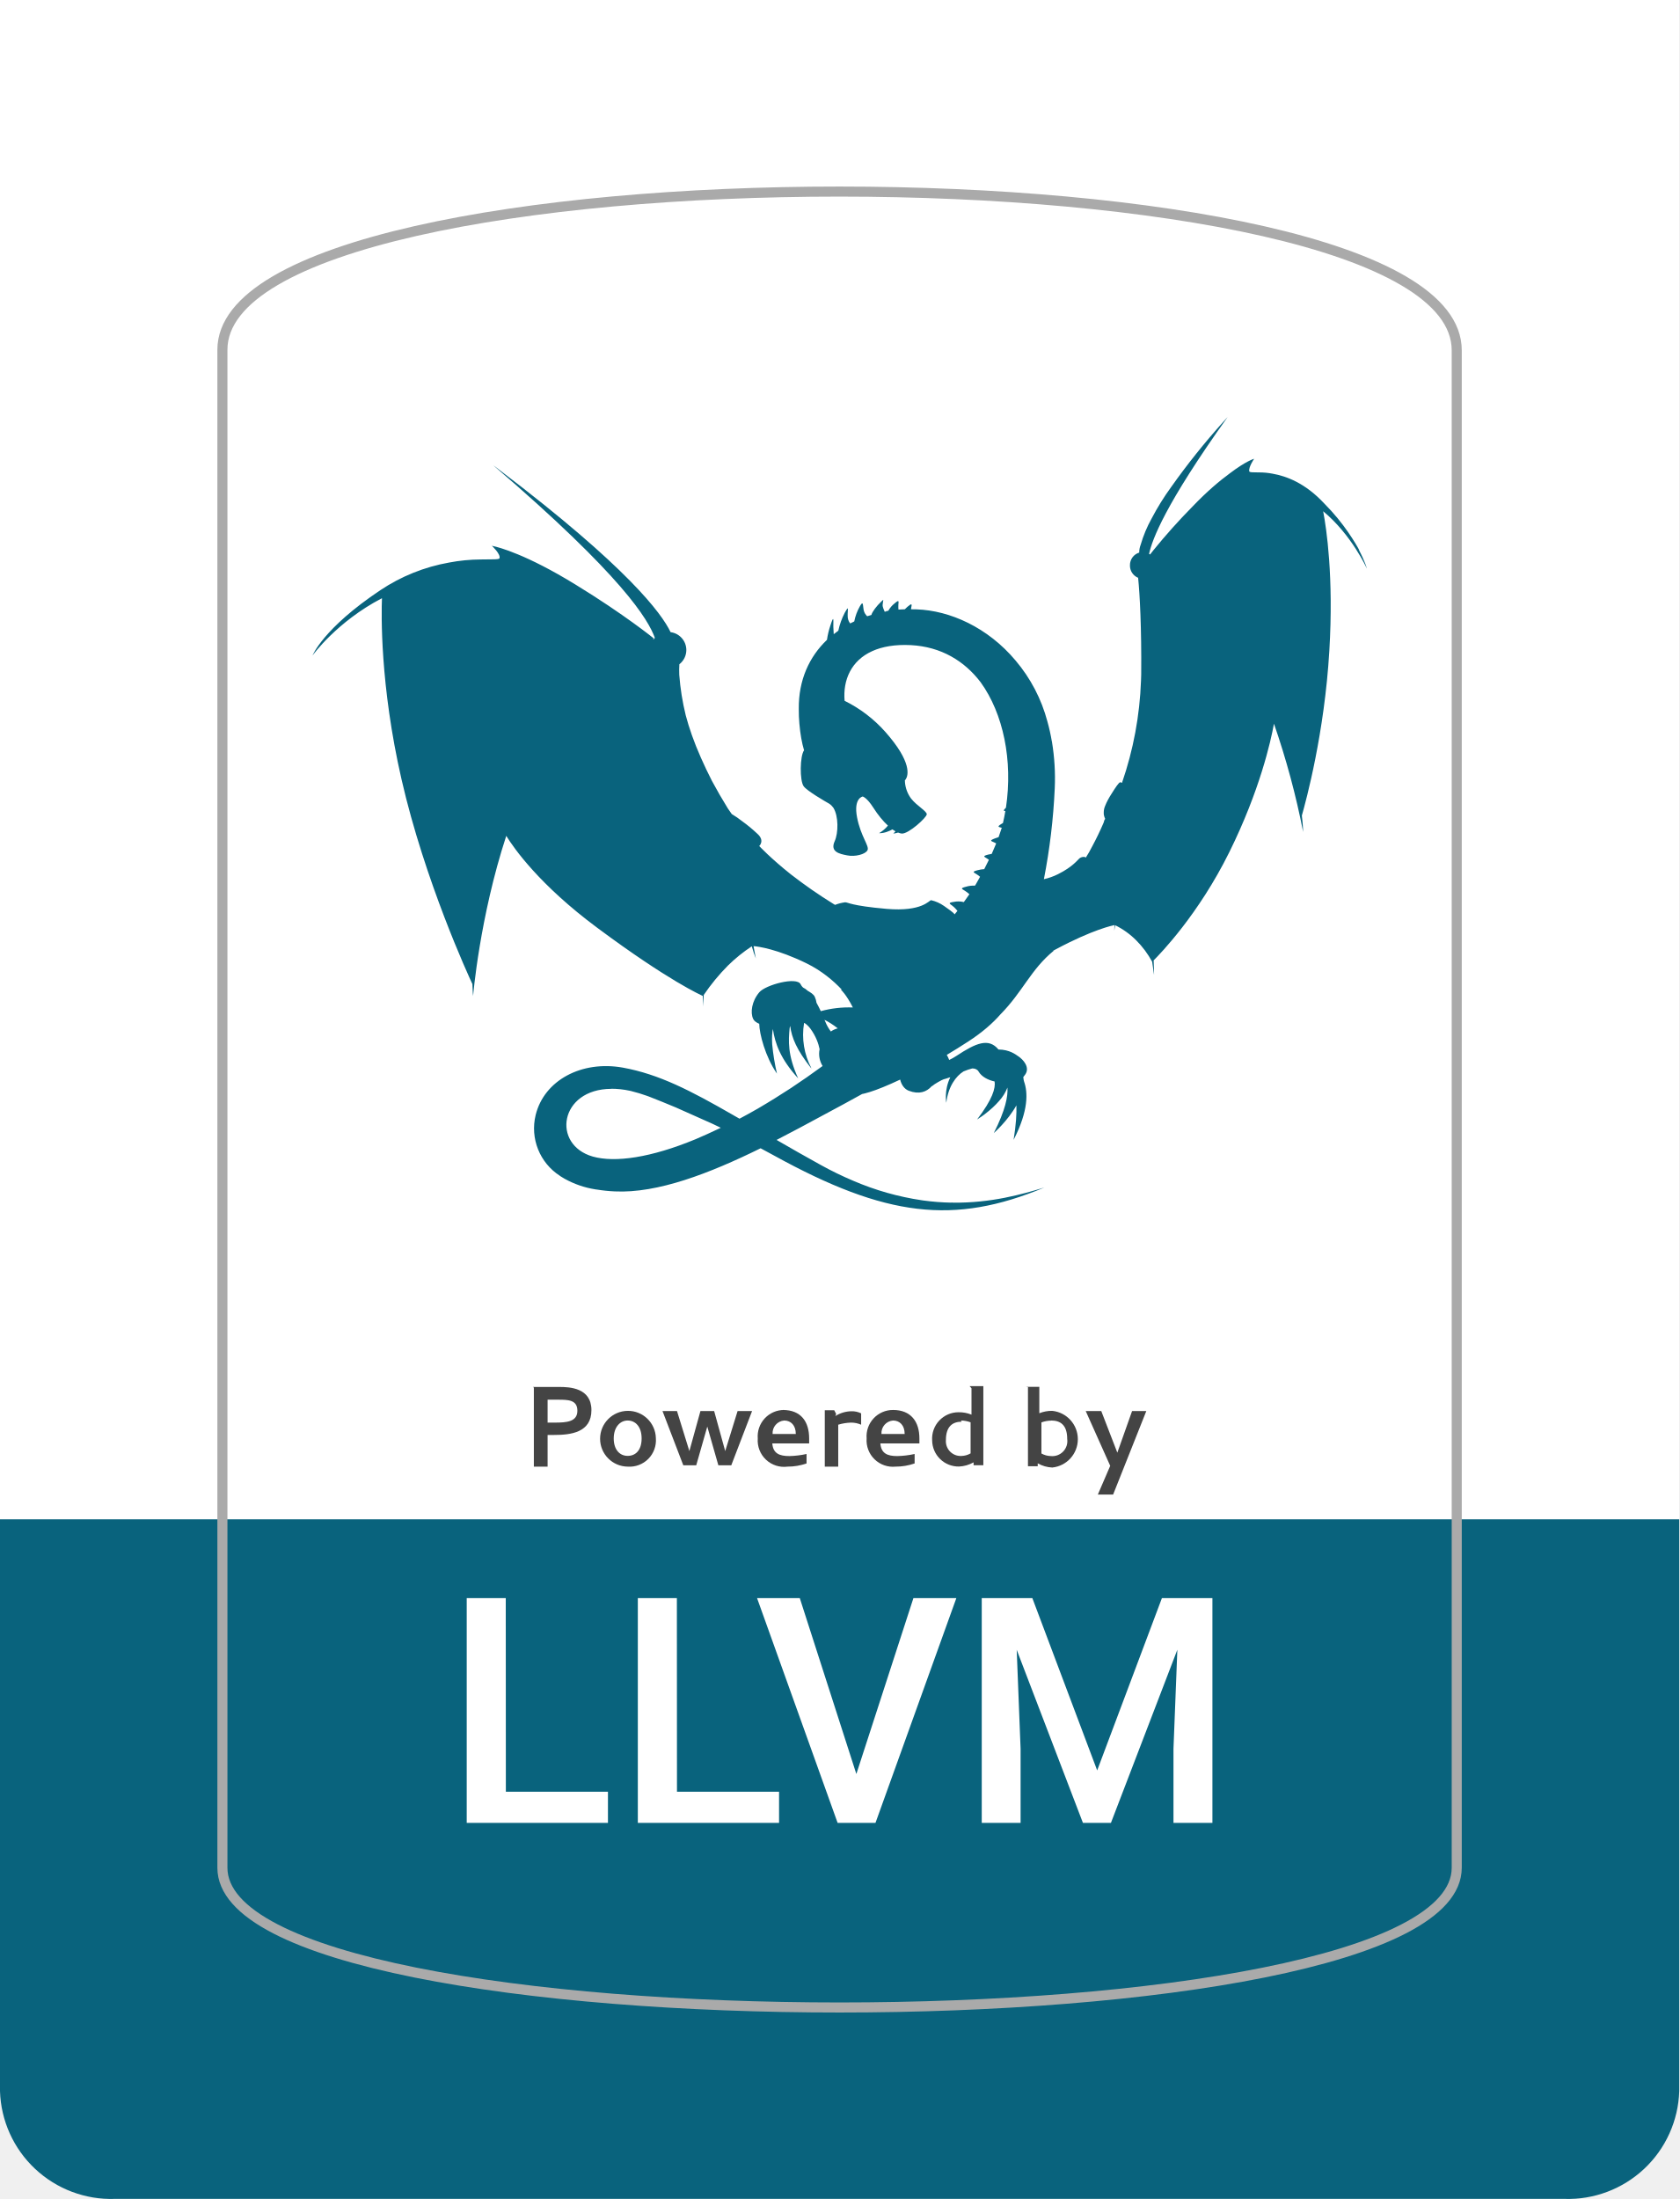
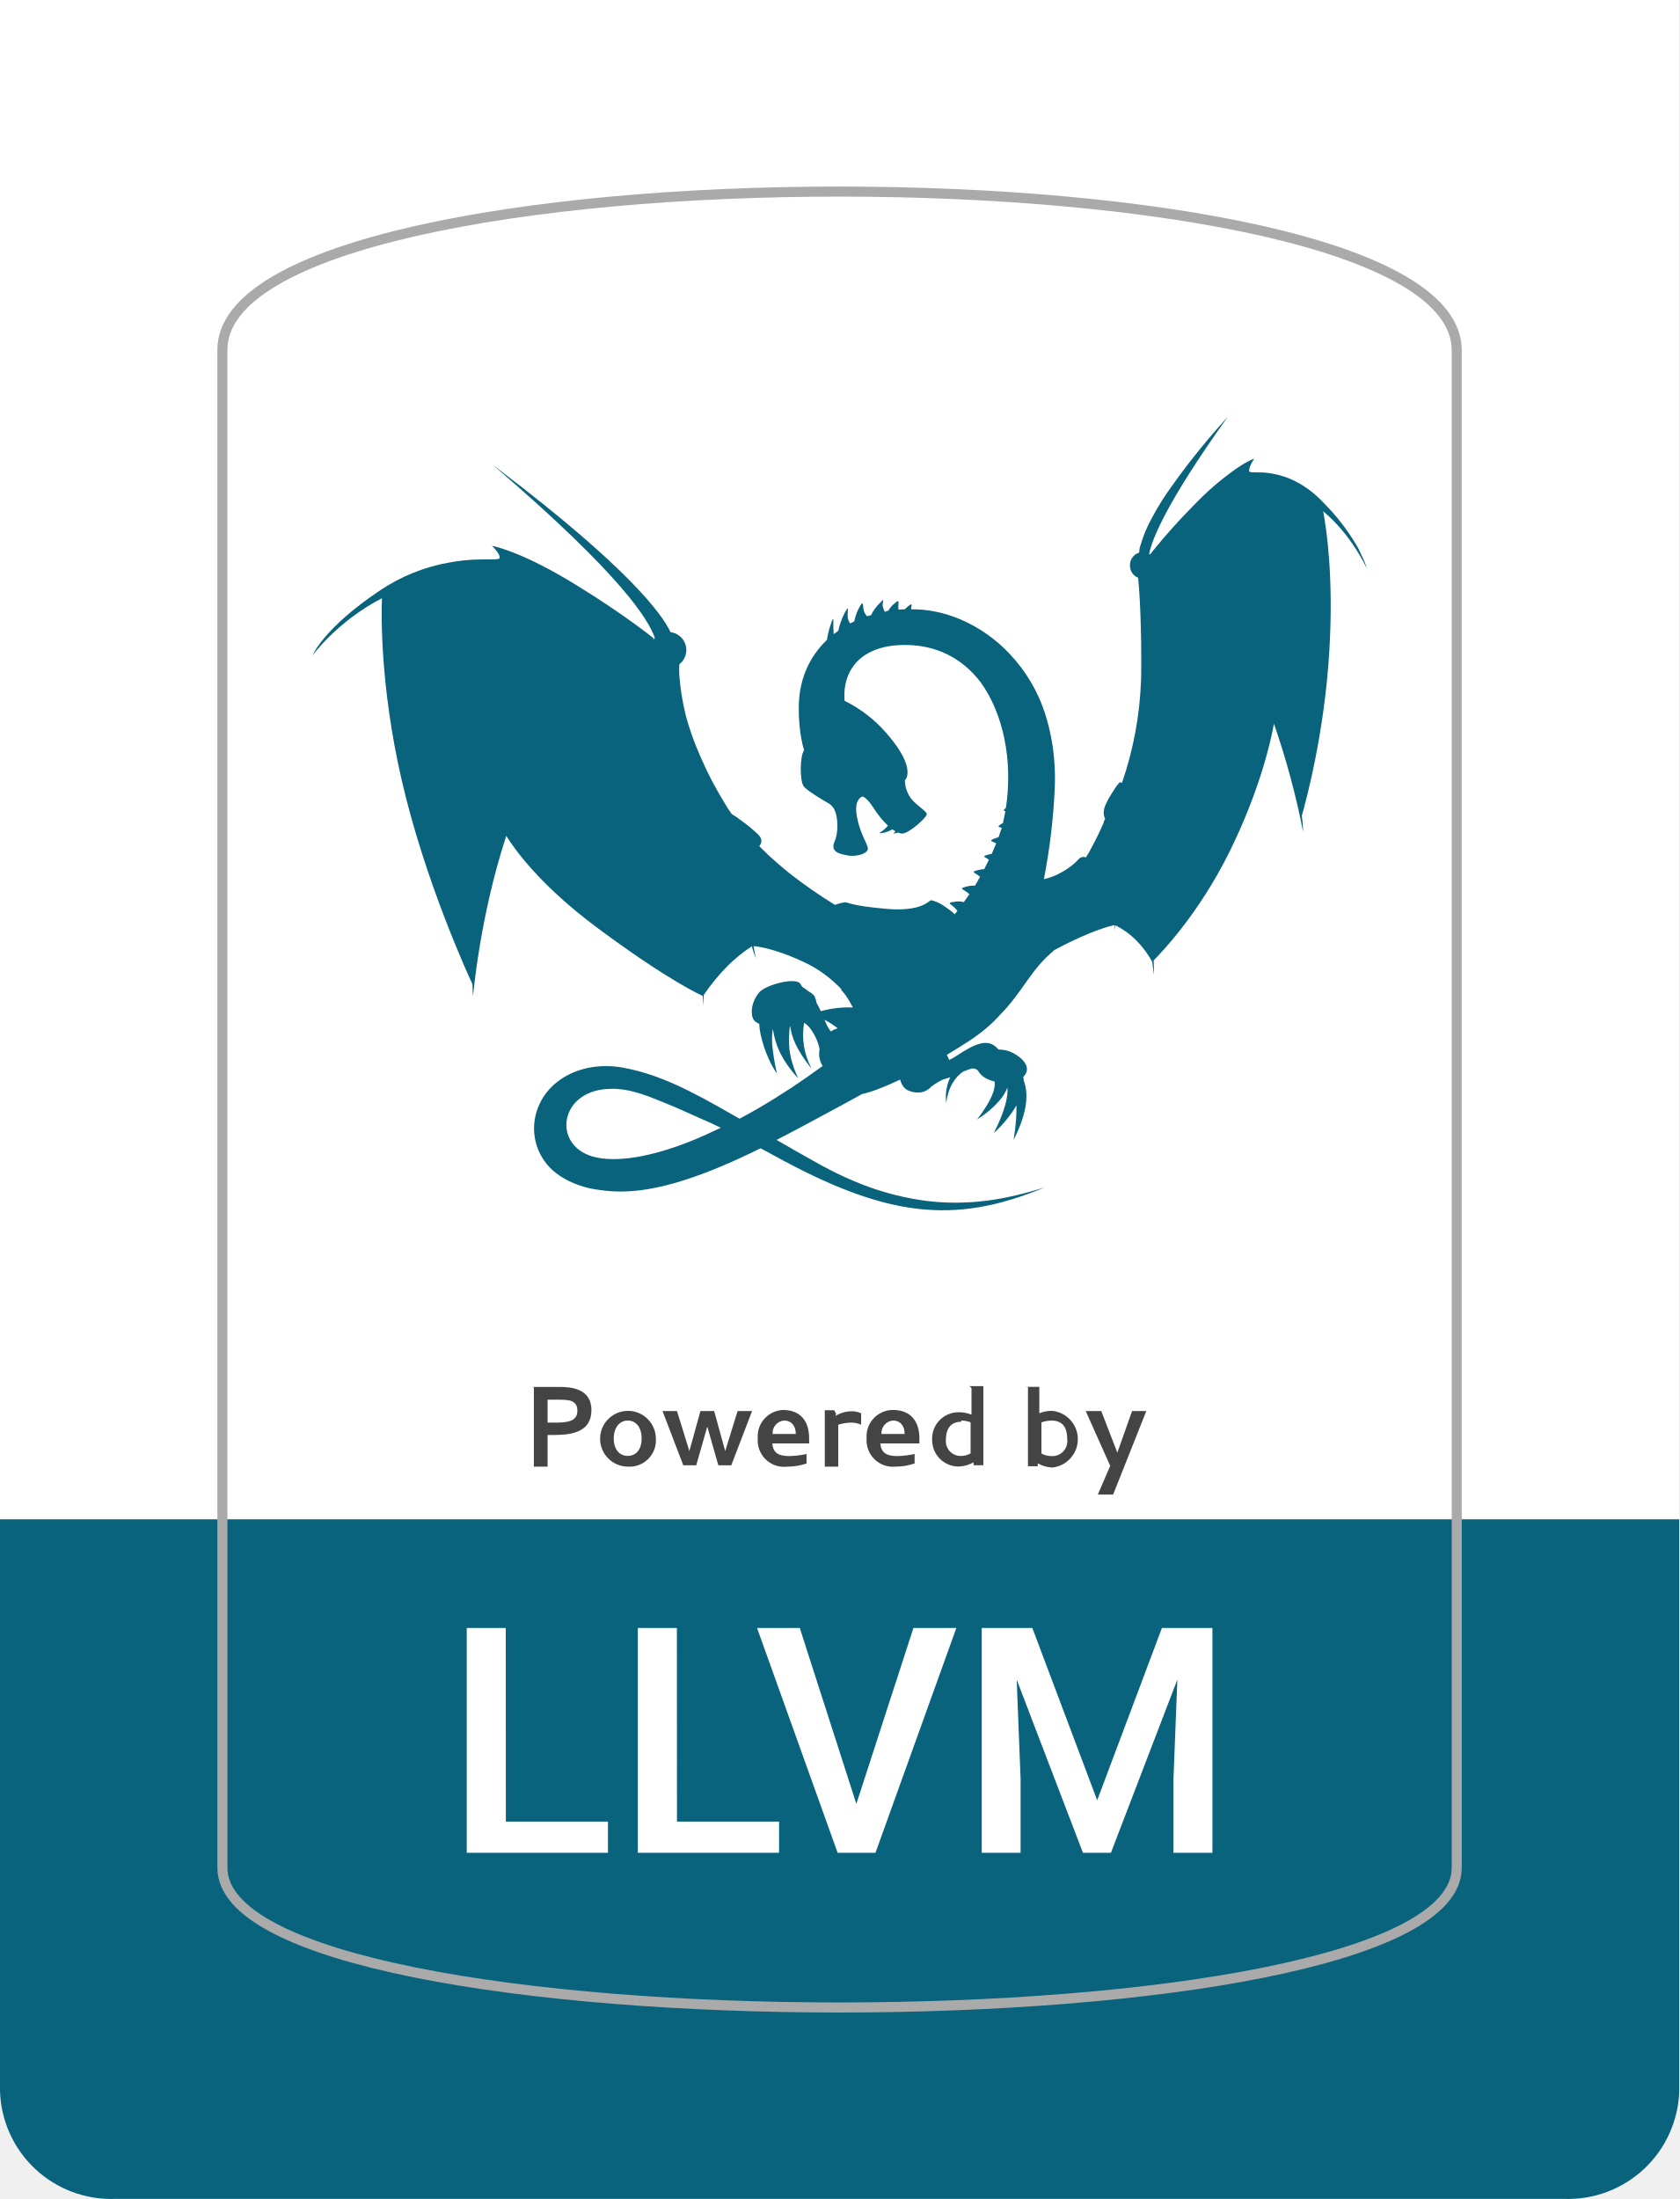
<svg xmlns="http://www.w3.org/2000/svg" xmlns:xlink="http://www.w3.org/1999/xlink" width="63.72" height="83.446" viewBox="0 0 16.859 22.078" version="1.1" id="svg1" xml:space="preserve">
  <defs id="defs1">
    <linearGradient id="linear-gradient-34" x1="155.32" y1="560.59" x2="155.32" y2="560.43" xlink:href="#linear-gradient-13" />
    <linearGradient id="linear-gradient-13" x1="155.32" y1="562.58" x2="155.32" y2="562.42" gradientTransform="matrix(45.2,0,0,-212.17,-6849.43,119709.31)" gradientUnits="userSpaceOnUse">
      <stop offset="0" stop-color="#16b0ed" stop-opacity="0.8" id="stop76" />
      <stop offset="1" stop-color="#0f59b2" stop-opacity="0.84" id="stop77" />
    </linearGradient>
    <linearGradient id="linear-gradient-35" x1="158.05" y1="560.59" x2="158.05" y2="560.43" xlink:href="#linear-gradient-14" />
    <linearGradient id="linear-gradient-14" x1="158.05" y1="562.58" x2="158.05" y2="562.42" gradientTransform="matrix(-46.13,0,0,-212.15,7480.38,119695.47)" gradientUnits="userSpaceOnUse">
      <stop offset="0" stop-color="#7db643" id="stop78" />
      <stop offset="1" stop-color="#367533" id="stop79" />
    </linearGradient>
    <linearGradient id="linear-gradient-36" x1="155.08" y1="560.59" x2="155.08" y2="560.43" xlink:href="#linear-gradient-15" />
    <linearGradient id="linear-gradient-15" x1="155.08" y1="562.58" x2="155.08" y2="562.42" gradientTransform="matrix(150.45,0,0,-212.19,-23151.41,119720.44)" gradientUnits="userSpaceOnUse">
      <stop offset="0" stop-color="#88c649" stop-opacity="0.8" id="stop80" />
      <stop offset="1" stop-color="#439240" stop-opacity="0.84" id="stop81" />
    </linearGradient>
  </defs>
  <g id="layer1">
    <g id="g3">
      <path class="cls-162" d="m 0,0 v 18.575 a 1.117,3.612 0 0 0 1.154,3.501 H 15.706 A 1.117,3.612 0 0 0 16.859,18.575 V 0 Z" id="use1" style="display:inline;fill:#ffffff;fill-opacity:1;stroke-width:0.476" />
      <path class="cls-162" d="m 0,15.254 v 5.741 a 1.117,1.117 0 0 0 1.154,1.082 h 14.552 a 1.117,1.117 0 0 0 1.154,-1.082 v -5.741 z" id="path1568" style="fill:#09637d;fill-opacity:1;stroke-width:0.265;stroke-dasharray:none" />
      <path class="cls-28" d="M 14.626,3.517 V 18.752 c 0,1.871 -12.393,1.871 -12.393,0 V 3.512 c 0,-2.119 12.393,-2.119 12.393,0.005 z" id="path1569" style="fill:none;fill-opacity:1;stroke:#aaaaaa;stroke-width:0.101px;stroke-linecap:round;stroke-linejoin:bevel" />
    </g>
    <g id="g2" transform="translate(0.1190642)">
      <path class="cls-162" d="m 5.379,14.053 h 0.103 c 0.101,0 0.196,0 0.196,0.111 0,0.111 -0.108,0.119 -0.228,0.119 h -0.071 v -0.225 m -0.138,-0.127 v 0.794 h 0.138 v -0.318 h 0.064 c 0.169,0 0.376,-0.024 0.376,-0.249 0,-0.225 -0.22,-0.233 -0.323,-0.233 h -0.265" id="path1561" style="fill:#444444;stroke-width:0.265" />
      <path class="cls-162" d="m 6.183,14.725 a 0.265,0.265 0 0 0 0.283,-0.286 0.28,0.28 0 1 0 -0.283,0.286 m 0,-0.463 c 0.077,0 0.14,0.061 0.14,0.18 0,0.119 -0.061,0.175 -0.14,0.175 -0.079,0 -0.14,-0.061 -0.14,-0.175 0,-0.114 0.064,-0.18 0.14,-0.18" id="path1562" style="fill:#444444;stroke-width:0.265" />
      <polyline class="cls-162" points="172.68 807.88 172.26 809.4 171.79 807.88 171.24 807.88 172.03 809.94 172.52 809.94 172.94 808.47 173.36 809.94 173.85 809.94 174.64 807.88 174.09 807.88 173.62 809.4 173.2 807.88 172.68 807.88" id="polyline1562" style="fill:#444444" transform="matrix(0.2645833,0,0,0.2645833,-38.77469,-199.5848)" />
      <path class="cls-162" d="m 7.755,14.262 c 0.066,0 0.116,0.048 0.116,0.135 h -0.233 a 0.127,0.127 0 0 1 0.116,-0.135 m 0,-0.106 a 0.265,0.265 0 0 0 -0.265,0.286 0.265,0.265 0 0 0 0.299,0.283 0.574,0.574 0 0 0 0.191,-0.032 v -0.095 a 0.892,0.892 0 0 1 -0.172,0.021 c -0.101,0 -0.164,-0.026 -0.172,-0.127 h 0.37 v -0.05 c 0,-0.169 -0.082,-0.286 -0.265,-0.286" id="path1563" style="fill:#444444;stroke-width:0.265" />
      <path class="cls-162" d="m 8.276,14.196 -0.019,-0.037 h -0.095 v 0.566 h 0.135 v -0.421 a 0.489,0.489 0 0 1 0.127,-0.021 0.249,0.249 0 0 1 0.103,0.021 v 0 -0.114 a 0.212,0.212 0 0 0 -0.098,-0.021 0.312,0.312 0 0 0 -0.161,0.048" id="path1564" style="fill:#444444;stroke-width:0.265" />
      <path class="cls-162" d="m 8.848,14.262 c 0.066,0 0.116,0.048 0.116,0.135 h -0.233 a 0.127,0.127 0 0 1 0.116,-0.135 m 0,-0.106 a 0.265,0.265 0 0 0 -0.265,0.286 0.265,0.265 0 0 0 0.291,0.283 0.574,0.574 0 0 0 0.191,-0.032 v -0.095 a 0.894,0.894 0 0 1 -0.175,0.021 c -0.098,0 -0.161,-0.026 -0.169,-0.127 h 0.392 v -0.05 c 0,-0.169 -0.085,-0.286 -0.265,-0.286" id="path1565" style="fill:#444444;stroke-width:0.265" />
      <path class="cls-162" d="m 9.528,14.262 a 0.288,0.288 0 0 1 0.098,0.018 v 0.312 a 0.193,0.193 0 0 1 -0.095,0.026 0.148,0.148 0 0 1 -0.153,-0.159 c 0,-0.14 0.069,-0.185 0.159,-0.185 m 0.098,-0.336 v 0.265 a 0.333,0.333 0 0 0 -0.13,-0.024 0.265,0.265 0 0 0 -0.265,0.283 0.265,0.265 0 0 0 0.27,0.262 0.325,0.325 0 0 0 0.146,-0.042 v 0.029 h 0.098 v -0.794 h -0.138" id="path1566" style="fill:#444444;stroke-width:0.265" />
      <path class="cls-162" d="m 10.435,14.262 c 0.093,0 0.161,0.045 0.161,0.185 a 0.151,0.151 0 0 1 -0.164,0.172 0.201,0.201 0 0 1 -0.095,-0.026 v -0.312 a 0.288,0.288 0 0 1 0.098,-0.018 m -0.233,-0.336 v 0.794 h 0.098 v -0.029 a 0.325,0.325 0 0 0 0.146,0.042 0.286,0.286 0 0 0 0,-0.569 0.333,0.333 0 0 0 -0.13,0.024 v -0.265 h -0.135" id="path1567" style="fill:#444444;stroke-width:0.265" />
      <polyline class="cls-162" points="187.3 807.88 188.23 809.96 187.76 811.05 188.34 811.05 189.6 807.88 189.06 807.88 188.5 809.46 187.89 807.88 187.3 807.88" id="polyline1567" style="fill:#444444" transform="matrix(0.2645833,0,0,0.2645833,-38.77469,-199.5848)" />
    </g>
-     <path style="font-weight:500;font-size:3.175px;font-family:Roboto;-inkscape-font-specification:'Roboto Semi-Light';text-align:center;text-anchor:middle;fill:#ffffff;stroke-width:0.265" d="m 5.079,17.989 h 1.025 v 0.313 H 4.686 v -2.257 h 0.392 z m 1.718,0 h 1.025 v 0.313 H 6.404 V 16.045 H 6.796 Z M 8.598,17.811 9.171,16.045 H 9.602 L 8.79,18.302 H 8.41 L 7.601,16.045 h 0.429 z m 1.767,-1.766 0.651,1.73 0.65,-1.73 h 0.507 v 2.257 h -0.391 v -0.744 l 0.039,-0.995 -0.667,1.739 h -0.281 l -0.665,-1.738 0.039,0.994 v 0.744 H 9.857 v -2.257 z" id="text2" aria-label="LLVM" />
+     <path style="font-weight:500;font-size:3.175px;font-family:Roboto;-inkscape-font-specification:'Roboto Semi-Light';text-align:center;text-anchor:middle;fill:#ffffff;stroke-width:0.265" d="m 5.079,18.289 h 1.025 v 0.313 H 4.686 V 16.345 h 0.392 z m 1.718,0 h 1.025 v 0.313 H 6.404 V 16.345 H 6.796 Z M 8.598,18.111 9.171,16.345 H 9.602 L 8.79,18.602 H 8.41 L 7.601,16.345 H 8.03 Z M 10.365,16.345 11.016,18.075 11.666,16.345 h 0.507 v 2.257 h -0.391 v -0.744 l 0.039,-0.995 -0.667,1.739 h -0.281 l -0.665,-1.738 0.039,0.994 v 0.744 H 9.857 V 16.345 Z" id="text2" aria-label="LLVM" />
    <path d="m 12.323,4.19 -0.038,0.042 a 7.164,7.164 0 0 0 -0.525,0.656 2.546,2.546 0 0 0 -0.197,0.317 1.27,1.27 0 0 0 -0.11,0.263 0.219,0.219 0 0 0 -0.015,0.078 v 0.002 a 0.131,0.131 0 0 0 -0.093,0.128 0.132,0.132 0 0 0 0.082,0.125 c 0.017,0.164 0.035,0.504 0.031,0.97 l -0.002,0.063 a 3.528,3.528 0 0 1 -0.191,1.026 c -0.007,-0.004 -0.013,-0.006 -0.018,-0.006 -0.013,0.001 -0.048,0.053 -0.084,0.111 -0.026,0.04 -0.052,0.086 -0.068,0.128 a 0.163,0.163 0 0 0 -0.013,0.062 0.11,0.11 0 0 0 0.004,0.039 c 0.004,0.016 0.01,0.026 0.01,0.026 a 3.014,3.014 0 0 1 -0.001,0.003 0.063,0.063 0 0 0 -0.012,0.03 l -0.005,0.013 A 3.014,3.014 0 0 1 10.967,8.496 l -0.034,0.063 a 3.014,3.014 0 0 1 -0.031,0.051 0.069,0.069 0 0 0 -0.01,-0.006 0.071,0.071 0 0 0 -0.05,0.011 c -0.021,0.015 -0.067,0.086 -0.22,0.162 a 0.61,0.61 0 0 1 -0.141,0.05 6.218,6.218 0 0 0 0.109,-0.913 2.237,2.237 0 0 0 -0.028,-0.466 c 0.001,-0.004 0.001,-0.007 0.001,-0.007 l -0.002,0.004 A 1.916,1.916 0 0 0 10.516,7.243 1.567,1.567 0 0 0 10.197,6.632 C 9.918,6.299 9.537,6.129 9.202,6.118 l -0.055,-8.82e-4 c 0,-0.004 0,-0.007 8.821e-4,-0.01 0.009,-0.043 0.011,-0.056 -0.038,-0.014 a 0.385,0.385 0 0 0 -0.025,0.024 1.317,1.317 0 0 0 -0.064,0.003 0.316,0.316 0 0 1 -0.001,-0.048 c 0.002,-0.034 0.011,-0.056 -0.038,-0.014 a 0.244,0.244 0 0 0 -0.063,0.074 c -0.022,0.004 -0.035,0.007 -0.035,0.007 l 0.02,-8.82e-4 -0.021,0.004 c -0.007,-0.019 -0.023,-0.046 -0.021,-0.071 0.004,-0.052 0.019,-0.062 -0.016,-0.029 -0.043,0.04 -0.089,0.1 -0.097,0.132 l -0.042,0.013 c -0.008,-0.008 -0.033,-0.031 -0.038,-0.079 -0.006,-0.049 -0.005,-0.073 -0.035,-0.022 a 0.503,0.503 0 0 0 -0.057,0.153 c -0.014,0.007 -0.028,0.013 -0.041,0.02 a 0.119,0.119 0 0 1 -0.025,-0.076 c -0.002,-0.064 0.018,-0.115 -0.03,-0.03 a 0.721,0.721 0 0 0 -0.064,0.179 0.706,0.706 0 0 0 -0.046,0.035 1.191,1.191 0 0 1 -0.004,-0.075 c -8.82e-4,-0.063 0.009,-0.131 -0.03,-0.011 A 0.808,0.808 0 0 0 8.303,6.424 C 8.125,6.594 8.017,6.828 8.02,7.117 v 0.003 a 1.508,1.508 0 0 0 0.006,0.146 c 0.009,0.105 0.025,0.193 0.047,0.267 -0.042,0.057 -0.045,0.304 -0.004,0.361 0.032,0.046 0.219,0.154 0.258,0.176 a 0.162,0.162 0 0 1 0.041,0.041 c 0.051,0.083 0.051,0.25 0.012,0.336 -0.047,0.105 0.047,0.126 0.126,0.141 0.078,0.016 0.183,-0.01 0.204,-0.052 0.021,-0.042 -0.068,-0.137 -0.105,-0.33 -0.037,-0.194 0.057,-0.209 0.057,-0.209 0,0 0.042,0.011 0.105,0.11 0.049,0.077 0.1,0.138 0.148,0.182 a 0.321,0.321 0 0 1 -0.089,0.076 c 0.053,0.002 0.106,-0.022 0.134,-0.038 a 0.34,0.34 0 0 0 0.031,0.02 0.448,0.448 0 0 1 -0.022,0.022 0.223,0.223 0 0 0 0.048,-0.01 0.13,0.13 0 0 0 0.037,0.01 c 0.068,0.005 0.251,-0.162 0.251,-0.194 0,-0.008 -0.007,-0.018 -0.017,-0.028 -0.019,-0.02 -0.053,-0.044 -0.091,-0.078 a 0.454,0.454 0 0 1 -0.049,-0.051 0.319,0.319 0 0 1 -0.062,-0.165 v -0.004 l -0.001,-0.014 c 0,0 0.003,-0.003 0.007,-0.009 v 0.002 l 0.002,-0.004 C 9.118,7.787 9.161,7.655 8.888,7.347 A 1.343,1.343 0 0 0 8.48,7.036 C 8.462,6.828 8.546,6.633 8.756,6.538 l -0.002,0.002 0.004,-0.003 c 0.1,-0.045 0.228,-0.068 0.387,-0.06 0.304,0.016 0.538,0.159 0.701,0.373 0.227,0.314 0.325,0.785 0.254,1.259 -0.03,0.029 -0.024,0.033 -0.006,0.034 a 2.036,2.036 0 0 1 -0.024,0.12 l -0.012,0.007 c -0.054,0.033 -0.031,0.032 0,0.041 l -0.003,0.009 a 1.755,1.755 0 0 1 -0.029,0.085 0.422,0.422 0 0 0 -0.038,0.013 c -0.06,0.023 -0.035,0.026 -0.005,0.04 l 0.019,0.01 a 2.478,2.478 0 0 1 -0.045,0.105 0.329,0.329 0 0 0 -0.035,0.007 c -0.063,0.016 -0.039,0.022 -0.011,0.04 a 0.229,0.229 0 0 1 0.018,0.012 2.991,2.991 0 0 1 -0.047,0.094 0.335,0.335 0 0 0 -0.067,0.011 c -0.062,0.016 -0.038,0.022 -0.01,0.04 0.015,0.009 0.026,0.018 0.035,0.026 a 3.537,3.537 0 0 1 -0.041,0.073 l -0.01,0.016 a 0.26,0.26 0 0 0 -0.091,0.011 c -0.063,0.016 -0.039,0.022 -0.011,0.04 a 0.295,0.295 0 0 1 0.046,0.035 3.797,3.797 0 0 1 -0.056,0.079 0.227,0.227 0 0 0 -0.101,-0.002 c -0.063,0.009 -0.041,0.018 -0.015,0.038 0.03,0.023 0.044,0.044 0.052,0.052 L 9.585,9.18 C 9.566,9.155 9.519,9.126 9.477,9.095 A 0.375,0.375 0 0 0 9.349,9.038 c -0.021,0 -0.088,0.118 -0.448,0.087 C 8.539,9.093 8.517,9.059 8.485,9.059 a 0.431,0.431 0 0 0 -0.101,0.026 l -0.015,-0.009 A 4.864,4.864 0 0 1 7.941,8.779 c -0.205,-0.163 -0.318,-0.285 -0.318,-0.285 0,0 0.06,-0.055 -0.021,-0.125 A 1.464,1.464 0 0 0 7.453,8.246 0.951,0.951 0 0 0 7.347,8.173 1.574,1.574 0 0 1 7.308,8.117 5.065,5.065 0 0 1 7.148,7.84 4.61,4.61 0 0 1 7.037,7.607 C 6.967,7.449 6.918,7.307 6.885,7.182 A 2.478,2.478 0 0 1 6.82,6.775 0.995,0.995 0 0 1 6.821,6.669 0.181,0.181 0 0 0 6.891,6.526 0.181,0.181 0 0 0 6.733,6.347 C 6.643,6.158 6.3,5.695 5.022,4.724 l -0.056,-0.043 0.002,0.002 -0.016,-0.012 C 6.254,5.787 6.509,6.222 6.575,6.404 a 0.181,0.181 0 0 0 -0.012,0.015 8.242,8.242 0 0 0 -0.008,-0.006 c 0.008,0 0.011,-0.002 0.011,-0.002 0,0 -0.296,-0.241 -0.788,-0.542 C 5.285,5.566 5.008,5.494 4.949,5.482 l -0.011,-0.003 c 0,0 0.091,0.084 0.077,0.126 -0.004,0.014 -0.074,0.01 -0.186,0.012 A 1.741,1.741 0 0 0 4.509,5.648 1.808,1.808 0 0 0 3.818,5.926 c -0.575,0.384 -0.68,0.655 -0.68,0.655 0,0 0.243,-0.339 0.697,-0.575 -0.006,0.149 -0.021,0.869 0.196,1.817 0.234,1.023 0.675,1.979 0.712,2.057 0.002,0.079 0.007,0.12 0.007,0.12 0,0 0.065,-0.789 0.333,-1.608 0.077,0.125 0.334,0.493 0.915,0.924 0.718,0.534 1.045,0.677 1.058,0.683 4.41e-4,0.069 0.002,0.106 0.002,0.106 0,0 0.002,-0.044 0.008,-0.116 A 2.068,2.068 0 0 1 7.31,9.693 1.579,1.579 0 0 1 7.548,9.501 c 0.014,0.049 0.028,0.09 0.041,0.122 -0.009,-0.043 -0.016,-0.084 -0.023,-0.124 0.047,0.004 0.237,0.029 0.532,0.173 0.151,0.074 0.269,0.174 0.352,0.262 a 0.074,0.074 0 0 0 -0.006,0.003 c 0,0 0.054,0.049 0.119,0.178 a 1.065,1.065 0 0 0 -0.322,0.037 1.285,1.285 0 0 0 -0.043,-0.084 0.213,0.213 0 0 0 -0.017,-0.059 c -0.012,-0.027 -0.042,-0.044 -0.072,-0.062 a 0.175,0.175 0 0 0 -0.046,-0.032 0.099,0.099 0 0 1 -0.024,-0.032 c -0.037,-0.081 -0.352,0.005 -0.415,0.079 -0.077,0.09 -0.092,0.205 -0.062,0.268 0.009,0.02 0.031,0.036 0.061,0.049 8.82e-4,0.097 0.06,0.331 0.178,0.5 a 2.189,2.189 0 0 1 -0.048,-0.294 c -0.004,-0.071 0,-0.121 0.007,-0.154 0.021,0.145 0.077,0.302 0.254,0.496 -0.109,-0.238 -0.097,-0.38 -0.086,-0.504 l 0.004,-0.019 0.002,-4.4e-4 c 0.016,0.116 0.063,0.235 0.213,0.425 a 0.182,0.182 0 0 1 -0.006,-0.012 l 0.006,0.009 a 0.717,0.717 0 0 1 -0.074,-0.454 l 0.004,-8.85e-4 c 0.02,0.013 0.04,0.031 0.059,0.056 0.056,0.076 0.083,0.154 0.093,0.207 a 0.233,0.233 0 0 0 0.03,0.169 8.083,8.083 0 0 1 -0.317,0.221 c -0.101,0.066 -0.216,0.138 -0.334,0.207 -0.062,0.035 -0.123,0.07 -0.183,0.101 l -0.06,-0.034 h 8.82e-4 l -0.004,-0.002 c -0.428,-0.246 -0.745,-0.411 -1.11,-0.477 -0.41,-0.073 -0.788,0.125 -0.874,0.477 a 0.566,0.566 0 0 0 0.243,0.609 l 0.005,0.004 c 0.006,0.004 0.011,0.007 0.018,0.011 l 0.026,0.016 h 8.818e-4 a 0.926,0.926 0 0 0 0.304,0.105 l 0.012,0.002 h 0.003 a 1.543,1.543 0 0 0 0.182,0.019 c 0.43,0.021 0.951,-0.18 1.465,-0.433 0.044,0.024 0.089,0.048 0.135,0.073 1.123,0.619 1.807,0.699 2.714,0.321 -0.221,0.067 -0.533,0.157 -0.923,0.152 a 0.022,0.022 0 0 0 -0.009,-0.003 v 0.003 a 2.408,2.408 0 0 1 -0.285,-0.022 l -0.013,-0.002 v -0.001 a 0.118,0.118 0 0 0 -4.368e-4,9.8e-4 A 2.756,2.756 0 0 1 8.569,11.856 3.436,3.436 0 0 1 8.24,11.696 25.164,25.164 0 0 1 7.797,11.445 c 0.153,-0.079 0.305,-0.16 0.452,-0.24 0.157,-0.083 0.296,-0.16 0.405,-0.22 l 0.004,-0.002 h 0.003 c 0,0 0.037,-0.008 0.071,-0.019 0.075,-0.023 0.181,-0.066 0.306,-0.125 0.012,0.052 0.042,0.095 0.086,0.112 0.104,0.04 0.179,0.012 0.23,-0.045 l 0.008,-0.004 0.021,-0.016 c 0.022,-0.013 0.047,-0.03 0.069,-0.04 a 0.503,0.503 0 0 1 0.023,-0.01 c 0.018,-0.004 0.034,-0.01 0.051,-0.016 l 0.015,-0.004 c -0.064,0.131 -0.04,0.256 -0.04,0.256 0.019,-0.163 0.097,-0.268 0.173,-0.315 0.028,-0.012 0.057,-0.022 0.088,-0.03 0.028,0 0.051,0.01 0.063,0.031 0.031,0.053 0.096,0.086 0.161,0.1 0.011,0.066 -0.02,0.178 -0.176,0.382 l 0.04,-0.027 0.002,-0.001 0.032,-0.023 c 0.063,-0.048 0.111,-0.093 0.147,-0.135 a 0.428,0.428 0 0 0 0.084,-0.135 c 0.006,0.088 -0.019,0.224 -0.137,0.457 0,0 0.14,-0.122 0.227,-0.278 0.003,0.084 -0.004,0.195 -0.028,0.346 0.152,-0.297 0.143,-0.478 0.105,-0.585 l -0.004,-0.016 a 0.191,0.191 0 0 0 -0.004,-0.029 l 0.019,-0.025 c 0.052,-0.073 -0.021,-0.152 -0.068,-0.183 -0.026,-0.018 -0.088,-0.068 -0.2,-0.069 -0.099,-0.119 -0.225,-0.066 -0.422,0.064 a 0.572,0.572 0 0 1 -0.073,0.041 0.32,0.32 0 0 0 -0.024,-0.051 c 0.071,-0.042 0.144,-0.088 0.218,-0.136 0.14,-0.091 0.244,-0.183 0.321,-0.271 0.225,-0.228 0.304,-0.45 0.534,-0.638 h -0.006 l 0.026,-0.014 c 0.377,-0.202 0.576,-0.241 0.59,-0.244 l -0.001,0.056 0.008,-0.055 a 0.792,0.792 0 0 1 0.212,0.152 0.935,0.935 0 0 1 0.16,0.215 l 0.019,0.132 c 0,0 0,-0.051 -0.004,-0.146 0.067,-0.067 0.45,-0.46 0.76,-1.087 0.306,-0.619 0.416,-1.113 0.448,-1.289 a 8.02,8.02 0 0 1 0.293,1.087 c 0,0 -8.82e-4,-0.059 -0.013,-0.165 0.042,-0.148 0.227,-0.825 0.276,-1.656 0.044,-0.741 -0.029,-1.226 -0.062,-1.399 0.286,0.236 0.439,0.576 0.439,0.576 0,0 -0.018,-0.072 -0.083,-0.193 l 0.009,0.012 c 0,0 -0.104,-0.201 -0.284,-0.399 A 2.844,2.844 0 0 0 13.294,5.053 C 13.104,4.85 12.918,4.781 12.778,4.756 a 0.692,0.692 0 0 0 -0.136,-0.013 h -0.008 c -0.055,-0.001 -0.088,8.82e-4 -0.091,-0.011 -0.009,-0.042 0.049,-0.126 0.049,-0.126 0,0 -0.078,0.02 -0.244,0.146 -0.101,0.074 -0.229,0.181 -0.376,0.335 a 6.036,6.036 0 0 0 -0.392,0.438 l -0.033,0.042 a 0.09,0.09 0 0 0 -0.01,-0.007 c 0.033,-0.146 0.16,-0.493 0.788,-1.372 z M 8.394,9.09 a 0.155,0.155 0 0 1 0.005,0.003 z M 8.278,10.239 c 0.039,0.019 0.084,0.047 0.134,0.086 h -0.002 a 0.213,0.213 0 0 0 -0.068,0.031 0.422,0.422 0 0 1 -0.056,-0.099 z m -2.141,0.692 c 0.058,0 0.122,0.006 0.19,0.021 l 0.009,0.002 0.007,0.002 c 0.049,0.012 0.098,0.027 0.149,0.045 l 0.025,0.009 c 0.084,0.033 0.174,0.069 0.269,0.109 0.141,0.062 0.273,0.122 0.37,0.165 l 0.081,0.039 c -0.097,0.047 -0.187,0.086 -0.254,0.115 C 6.536,11.623 6.176,11.675 5.952,11.612 5.536,11.493 5.617,10.934 6.137,10.932 Z" id="path1-5" style="display:inline;fill:#09637d;fill-opacity:1;stroke:none;stroke-width:0.441" />
  </g>
</svg>
